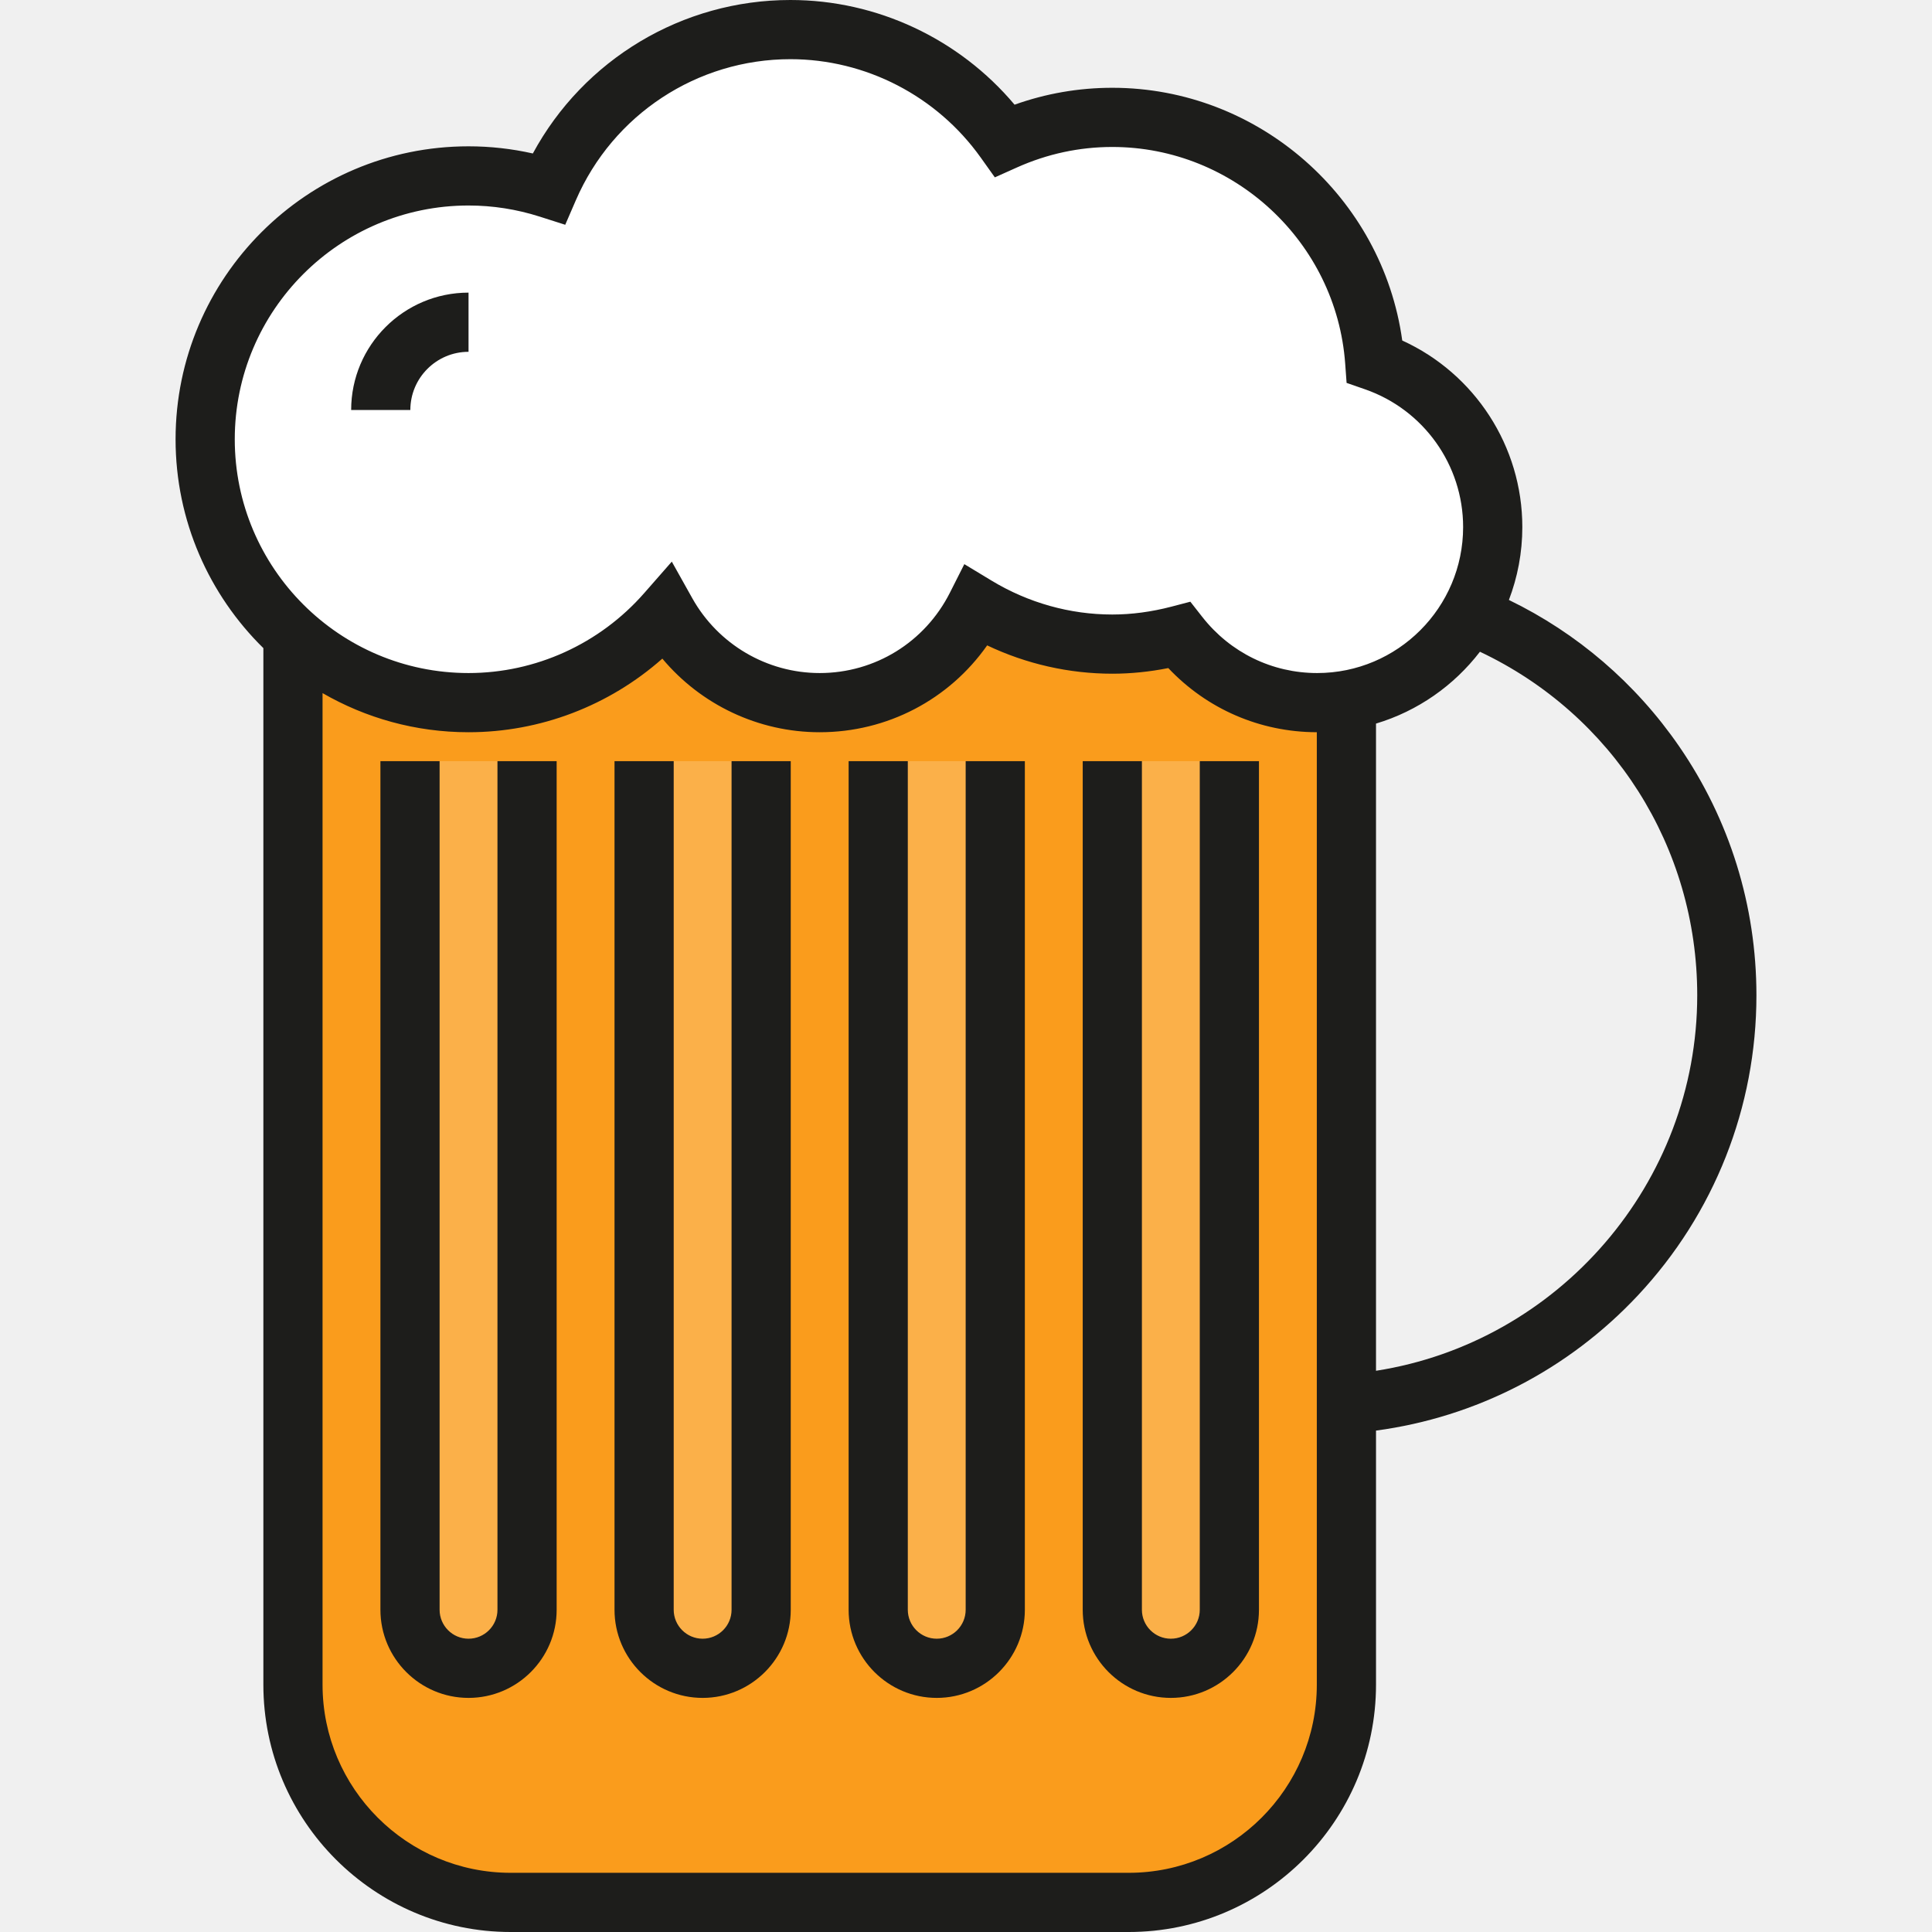
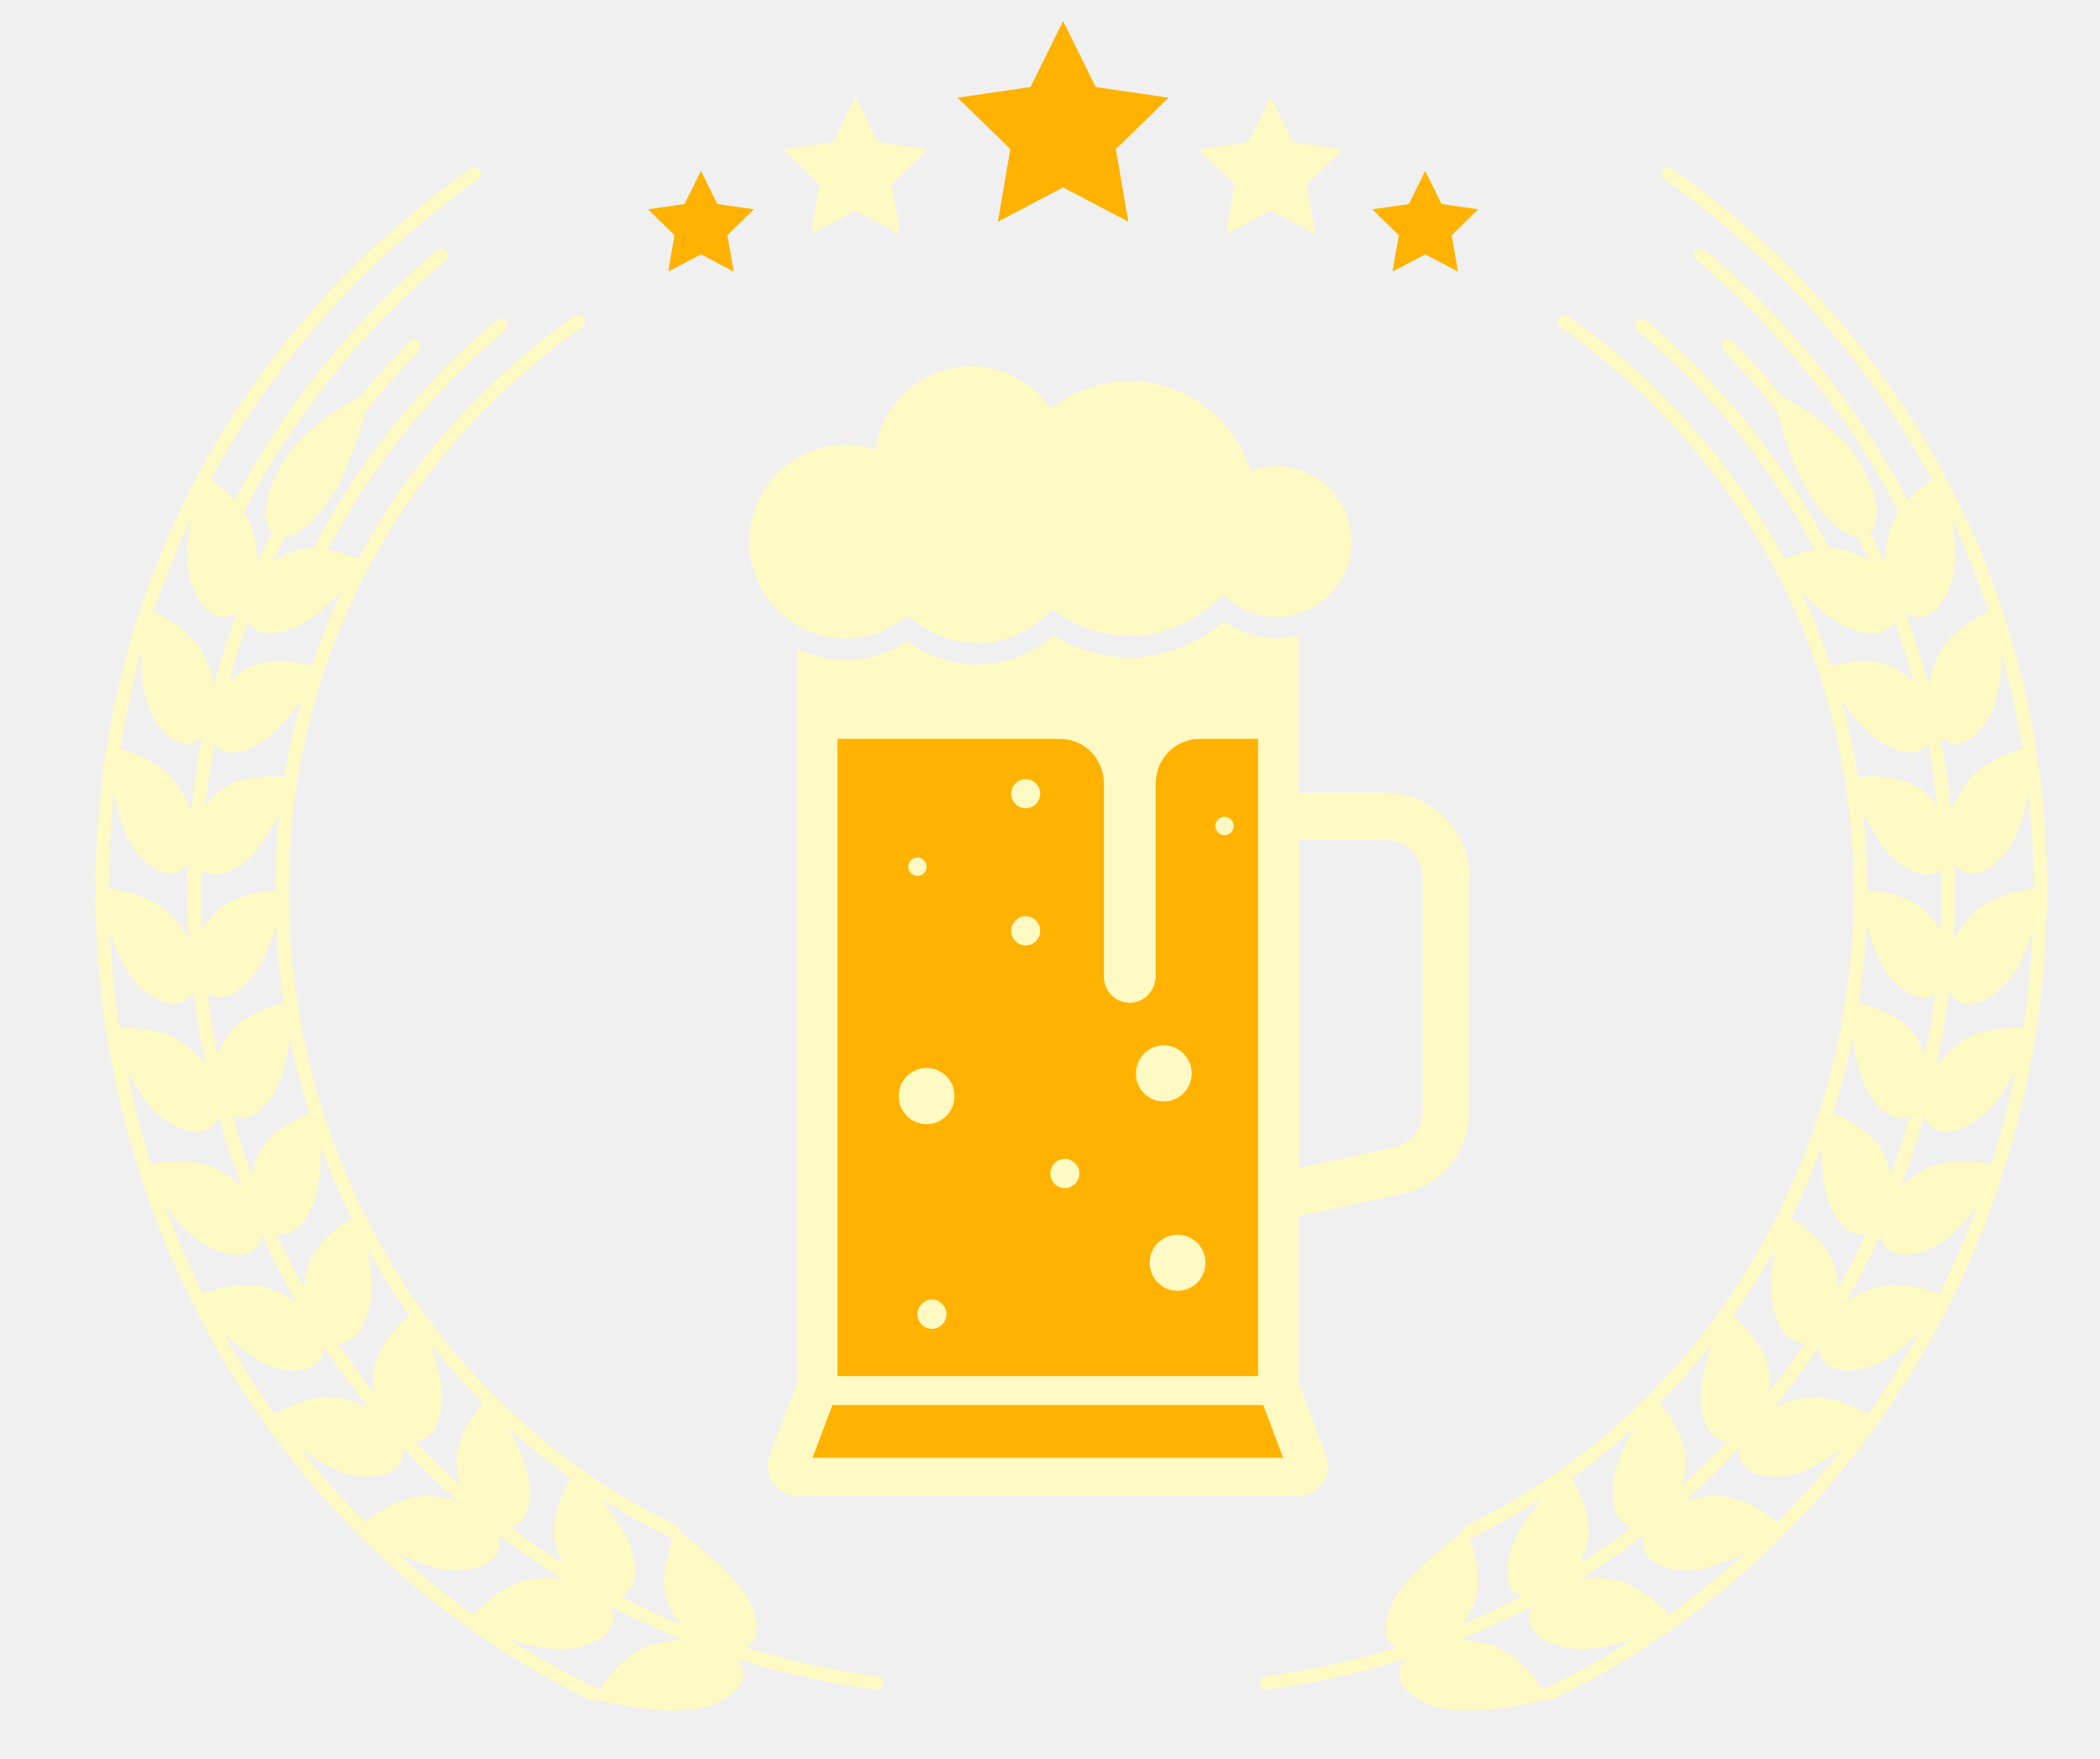
- <svg xmlns="http://www.w3.org/2000/svg" version="1.1" id="Layer_1" x="0px" y="0px" viewBox="0 0 512.001 512.001" style="enable-background:new 0 0 512.001 512.001;" xml:space="preserve">
-   <defs id="defs73" />
-   <path style="fill:#FA9C1C;" d="M349.059,186.206c-14.871,0-28.08-7.001-36.597-17.859c-5.658,1.481-11.565,2.349-17.687,2.349  c-13.202,0-25.502-3.733-36.029-10.1c-7.664,15.178-23.355,25.611-41.52,25.611c-17.458,0-32.649-9.629-40.609-23.851  c-12.793,14.591-31.519,23.851-52.449,23.851c-17.901,0-34.175-6.797-46.53-17.877v2.367v275.756  c0,31.869,25.836,57.705,57.705,57.705h163.766c31.869,0,57.705-25.836,57.705-57.705V185.509  C354.288,185.933,351.708,186.206,349.059,186.206z" id="path10" />
-   <path style="fill:#FFFFFF;" d="M124.167,46.618c7.414,0,14.548,1.177,21.251,3.319c10.722-24.76,35.354-42.094,64.052-42.094  c23.467,0,44.179,11.62,56.832,29.379c8.702-3.897,18.319-6.113,28.472-6.113c36.809,0,66.891,28.515,69.534,64.648  c18.196,6.32,31.28,23.572,31.28,43.92c0,25.698-20.832,46.53-46.53,46.53c-14.871,0-28.08-7.001-36.597-17.859  c-5.658,1.481-11.565,2.349-17.687,2.349c-13.202,0-25.502-3.733-36.029-10.1c-7.664,15.178-23.355,25.611-41.52,25.611  c-17.458,0-32.649-9.629-40.609-23.851c-12.793,14.591-31.519,23.851-52.449,23.851c-38.546,0-69.794-31.248-69.794-69.794  C54.373,77.865,85.621,46.618,124.167,46.618z" id="path12" />
-   <path style="fill:#1D1D1B;" d="M444.973,197.765c-11.523-16.718-27.006-29.997-45.098-38.771c2.291-6.007,3.558-12.516,3.558-19.318  c0-21.4-12.597-40.673-31.822-49.436c-5.244-37.935-38.077-66.976-76.836-66.976c-8.876,0-17.563,1.504-25.902,4.478  C254.178,10.269,232.403,0,209.471,0c-28.672,0-54.774,15.758-68.261,40.673c-5.594-1.261-11.302-1.898-17.043-1.898  c-42.808,0-77.637,34.828-77.637,77.637c0,21.653,8.92,41.253,23.265,55.349v274.691c0,36.143,29.405,65.549,65.549,65.549h163.765  c36.143,0,65.549-29.405,65.549-65.549v-67.329c26.525-3.553,50.953-16.111,69.419-35.845  c20.246-21.635,31.395-49.877,31.395-79.522C465.47,240.04,458.382,217.221,444.973,197.765z M62.215,116.412  c0-34.16,27.791-61.952,61.952-61.952c6.395,0,12.743,0.991,18.865,2.948l6.762,2.159l2.82-6.514  c9.832-22.701,32.15-37.369,56.856-37.369c19.95,0,38.807,9.752,50.445,26.087l3.728,5.233l5.864-2.627  c8.042-3.601,16.544-5.428,25.266-5.428c32.252,0,59.359,25.204,61.713,57.379l0.376,5.144l4.872,1.693  c15.558,5.404,26.01,20.076,26.01,36.512c0,21.332-17.355,38.687-38.687,38.687c-11.929,0-23.02-5.416-30.427-14.857l-3.176-4.049  l-4.98,1.303c-5.31,1.39-10.593,2.093-15.703,2.093c-11.216,0-22.271-3.102-31.969-8.968l-7.245-4.382l-3.816,7.557  c-6.635,13.14-19.862,21.303-34.52,21.303c-13.979,0-26.916-7.602-33.765-19.839l-5.423-9.687l-7.319,8.348  c-11.8,13.459-28.768,21.178-46.553,21.178C90.006,178.364,62.215,150.572,62.215,116.412z M299.109,496.315H135.343  c-27.494,0-49.864-22.368-49.864-49.863V183.68c11.399,6.582,24.605,10.369,38.686,10.369c18.996,0,37.241-7.014,51.364-19.508  c10.23,12.223,25.461,19.508,41.695,19.508c17.903,0,34.283-8.649,44.384-23.016c10.372,4.928,21.696,7.506,33.165,7.506  c4.875,0,9.848-0.501,14.838-1.492c10.235,10.843,24.314,16.976,39.359,17v252.405C348.971,473.946,326.602,496.315,299.109,496.315  z M364.657,363.272V191.758c11.072-3.322,20.665-10.083,27.541-19.039c35.178,16.626,57.587,51.704,57.587,91.036  C449.785,313.55,413.023,355.725,364.657,363.272z" id="path14" />
-   <g id="g24">
-     <path style="fill:#FBB049;" d="M108.657,201.716v224.892c0,8.566,6.944,15.51,15.51,15.51l0,0c8.566,0,15.51-6.944,15.51-15.51   V201.716" id="path16" />
-     <path style="fill:#FBB049;" d="M170.697,201.716v224.892c0,8.566,6.944,15.51,15.51,15.51l0,0c8.566,0,15.51-6.944,15.51-15.51   V201.716" id="path18" />
-     <path style="fill:#FBB049;" d="M232.736,201.716v224.892c0,8.566,6.944,15.51,15.51,15.51l0,0c8.566,0,15.51-6.944,15.51-15.51   V201.716" id="path20" />
-     <path style="fill:#FBB049;" d="M294.775,201.716v224.892c0,8.566,6.944,15.51,15.51,15.51l0,0c8.566,0,15.51-6.944,15.51-15.51   V201.716" id="path22" />
+ <svg xmlns="http://www.w3.org/2000/svg" version="1.1" id="svg3705" xml:space="preserve" width="418.667" height="350.667" viewBox="0 0 418.667 350.667">
+   <defs id="defs3709">
+     <clipPath clipPathUnits="userSpaceOnUse" id="clipPath3725">
+       <path d="M 0,800 H 800 V 0 H 0 Z" id="path3723" />
+     </clipPath>
+     <clipPath clipPathUnits="userSpaceOnUse" id="clipPath3733">
+       <path d="M 280.789,39.158 H 519.211 V 16.085 H 280.789 Z" id="path3731" />
+     </clipPath>
+     <clipPath clipPathUnits="userSpaceOnUse" id="clipPath3873">
+       <path d="M 0,800 H 800 V 0 H 0 Z" id="path3871" />
+     </clipPath>
+     <clipPath clipPathUnits="userSpaceOnUse" id="clipPath3925">
+       <path d="M 0,800 H 800 V 0 H 0 Z" id="path3923" />
+     </clipPath>
+     <clipPath clipPathUnits="userSpaceOnUse" id="clipPath3989">
+       <path d="M 0,800 H 800 V 0 H 0 Z" id="path3987" />
+     </clipPath>
+     <clipPath clipPathUnits="userSpaceOnUse" id="clipPath4297">
+       <path d="M 0,800 H 800 V 0 H 0 Z" id="path4295" />
+     </clipPath>
+     <clipPath clipPathUnits="userSpaceOnUse" id="clipPath4347">
+       <path d="M 0,800 H 800 V 0 H 0 Z" id="path4345" />
+     </clipPath>
+     <clipPath clipPathUnits="userSpaceOnUse" id="clipPath4455">
+       <path d="M 0,800 H 800 V 0 H 0 Z" id="path4453" />
+     </clipPath>
+     <clipPath clipPathUnits="userSpaceOnUse" id="clipPath4497">
+       <path d="M 149.465,275.929 H 275.423 V 391.411 H 149.465 Z" id="path4495" />
+     </clipPath>
+     <clipPath clipPathUnits="userSpaceOnUse" id="clipPath4561">
+       <path d="M 0,800 H 800 V 0 H 0 Z" id="path4559" />
+     </clipPath>
+     <clipPath clipPathUnits="userSpaceOnUse" id="clipPath4625">
+       <path d="M 0,800 H 800 V 0 H 0 Z" id="path4623" />
+     </clipPath>
+   </defs>
+   <g id="g3713" transform="matrix(1.333333,0,0,-1.333333,-11,1066.667)">
+     <g clip-path="url(#clipPath3989)" id="g3985" transform="matrix(1.08658,0,0,1.093468,-490.9504,4.899876)" style="stroke-width:0.917">
+       <g transform="translate(469.3186,252.3788)" id="g3991" style="stroke-width:0.917" />
+       <g transform="translate(469.3186,214.4511)" id="g3995" style="stroke-width:0.917" />
+       <g transform="translate(675.5057,252.3788)" id="g3999" style="stroke-width:0.917" />
+       <g transform="translate(675.5057,214.4511)" id="g4003" style="stroke-width:0.917" />
+       <g transform="translate(715.0694,664.2937)" id="g4007" style="stroke-width:0.917">
+         <path id="path4009" style="fill:#fff9c4;fill-opacity:1;fill-rule:nonzero;stroke:none;stroke-width:0.917" d="m 0,0 c 3.333,-5.344 3.16,-9.294 1.17,-10.277 -2.04,-1.002 -5.016,1.081 -8.078,5.982 -2.936,4.861 -4.776,13.54 -4.874,13.586 C -11.795,9.38 -3.323,5.448 0,0" />
+       </g>
+       <g transform="translate(727.8918,647.3037)" id="g4011" style="stroke-width:0.917">
+         <path id="path4013" style="fill:#fff9c4;fill-opacity:1;fill-rule:nonzero;stroke:none;stroke-width:0.917" d="m 0,0 c -1.673,-4.728 -4.53,-5.488 -6.682,-3.576 -2.182,1.941 -3.051,5.848 -1.806,10.59 1.229,4.746 7.032,8.011 7.059,7.992 C -1.302,15.031 1.821,4.736 0,0" />
+       </g>
+       <g transform="translate(713.2043,641.5358)" id="g4015" style="stroke-width:0.917">
+         <path id="path4017" style="fill:#fff9c4;fill-opacity:1;fill-rule:nonzero;stroke:none;stroke-width:0.917" d="M 0,0 C 4.19,-1.919 6.939,-0.99 7.316,1.927 7.694,4.809 5.373,8.458 0.894,10.152 -3.59,11.834 -9.482,8.522 -9.482,8.552 -9.401,8.597 -4.107,1.984 0,0" />
+       </g>
+       <g transform="translate(733.2471,629.2392)" id="g4019" style="stroke-width:0.917">
+         <path id="path4021" style="fill:#fff9c4;fill-opacity:1;fill-rule:nonzero;stroke:none;stroke-width:0.917" d="m 0,0 c -2.435,-4.35 -5.37,-4.647 -7.169,-2.445 -1.823,2.234 -2.018,6.176 0.022,10.593 2.026,4.422 8.286,6.696 8.309,6.674 C 1.282,14.832 2.573,4.341 0,0" />
+       </g>
+       <g transform="translate(717.8378,625.9057)" id="g4023" style="stroke-width:0.917">
+         <path id="path4025" style="fill:#fff9c4;fill-opacity:1;fill-rule:nonzero;stroke:none;stroke-width:0.917" d="M 0,0 C 3.801,-2.526 6.662,-2.05 7.518,0.738 8.37,3.49 6.706,7.406 2.603,9.745 -1.504,12.072 -7.855,9.763 -7.85,9.791 -7.768,9.827 -3.715,2.581 0,0" />
+       </g>
+       <g transform="translate(735.5708,610.7344)" id="g4027" style="stroke-width:0.917">
+         <path id="path4029" style="fill:#fff9c4;fill-opacity:1;fill-rule:nonzero;stroke:none;stroke-width:0.917" d="m 0,0 c -3.093,-3.883 -6.033,-3.712 -7.457,-1.268 -1.442,2.479 -1.001,6.372 1.73,10.37 2.719,4.005 9.259,5.245 9.276,5.22 C 3.664,14.317 3.22,3.857 0,0" />
+       </g>
+       <g transform="translate(719.8484,609.8947)" id="g4031" style="stroke-width:0.917">
+         <path id="path4033" style="fill:#fff9c4;fill-opacity:1;fill-rule:nonzero;stroke:none;stroke-width:0.917" d="M 0,0 C 3.345,-3.076 6.242,-3.062 7.529,-0.461 8.807,2.104 7.796,6.202 4.138,9.132 0.476,12.051 -6.154,10.788 -6.146,10.816 -6.064,10.841 -3.256,3.12 0,0" />
+       </g>
+       <g transform="translate(734.9593,592.1815)" id="g4035" style="stroke-width:0.917">
+         <path id="path4037" style="fill:#fff9c4;fill-opacity:1;fill-rule:nonzero;stroke:none;stroke-width:0.917" d="m 0,0 c -3.652,-3.336 -6.525,-2.702 -7.553,-0.069 -1.04,2.671 -0.001,6.432 3.321,9.929 3.311,3.506 9.956,3.689 9.97,3.662 C 5.845,13.503 3.769,3.293 0,0" />
+       </g>
+       <g transform="translate(719.3193,593.8422)" id="g4039" style="stroke-width:0.917">
+         <path id="path4041" style="fill:#fff9c4;fill-opacity:1;fill-rule:nonzero;stroke:none;stroke-width:0.917" d="M 0,0 C 2.825,-3.56 5.685,-4.004 7.356,-1.646 9.013,0.679 8.651,4.873 5.504,8.33 2.35,11.776 -4.385,11.582 -4.373,11.608 -4.291,11.622 -2.733,3.591 0,0" />
+       </g>
+       <g transform="translate(731.5087,573.9727)" id="g4043" style="stroke-width:0.917">
+         <path id="path4045" style="fill:#fff9c4;fill-opacity:1;fill-rule:nonzero;stroke:none;stroke-width:0.917" d="M 0,0 C -4.112,-2.719 -6.85,-1.64 -7.461,1.127 -8.078,3.93 -6.48,7.482 -2.666,10.406 1.138,13.341 7.724,12.469 7.732,12.44 7.834,12.406 4.22,2.662 0,0" />
+       </g>
+       <g transform="translate(716.3337,578.0872)" id="g4047" style="stroke-width:0.917">
+         <path id="path4049" style="fill:#fff9c4;fill-opacity:1;fill-rule:nonzero;stroke:none;stroke-width:0.917" d="m 0,0 c 2.243,-3.965 4.996,-4.857 7.005,-2.79 1.99,2.037 2.274,6.236 -0.3,10.144 -2.583,3.899 -9.257,4.773 -9.241,4.797 C -2.455,12.154 -2.148,3.984 0,0" />
+       </g>
+       <g transform="translate(725.3153,556.4999)" id="g4051" style="stroke-width:0.917">
+         <path id="path4053" style="fill:#fff9c4;fill-opacity:1;fill-rule:nonzero;stroke:none;stroke-width:0.917" d="m 0,0 c -4.477,-2.045 -7.012,-0.544 -7.189,2.293 -0.177,2.875 1.947,6.14 6.156,8.431 4.202,2.302 10.564,0.398 10.568,0.369 C 9.631,11.045 4.576,1.973 0,0" />
+       </g>
+       <g transform="translate(710.975,562.9693)" id="g4055" style="stroke-width:0.917">
+         <path id="path4057" style="fill:#fff9c4;fill-opacity:1;fill-rule:nonzero;stroke:none;stroke-width:0.917" d="M 0,0 C 1.601,-4.282 4.181,-5.6 6.482,-3.868 8.76,-2.164 9.685,1.949 7.744,6.223 5.792,10.488 -0.658,12.406 -0.639,12.428 -0.558,12.419 -1.505,4.287 0,0" />
+       </g>
+       <g transform="translate(716.4756,540.1556)" id="g4059" style="stroke-width:0.917">
+         <path id="path4061" style="fill:#fff9c4;fill-opacity:1;fill-rule:nonzero;stroke:none;stroke-width:0.917" d="m 0,0 c -4.75,-1.325 -7.019,0.563 -6.742,3.405 0.281,2.879 2.892,5.783 7.404,7.391 4.507,1.62 10.491,-1.271 10.49,-1.3 C 11.242,9.435 4.84,1.238 0,0" />
+       </g>
+       <g transform="translate(703.3266,548.8277)" id="g4063" style="stroke-width:0.917">
+         <path id="path4065" style="fill:#fff9c4;fill-opacity:1;fill-rule:nonzero;stroke:none;stroke-width:0.917" d="M 0,0 C 0.904,-4.499 3.244,-6.212 5.794,-4.856 8.317,-3.525 9.878,0.409 8.625,4.951 7.362,9.487 1.291,12.404 1.314,12.422 1.395,12.401 -0.805,4.489 0,0" />
+       </g>
+       <g transform="translate(705.0856,525.3319)" id="g4067" style="stroke-width:0.917">
+         <path id="path4069" style="fill:#fff9c4;fill-opacity:1;fill-rule:nonzero;stroke:none;stroke-width:0.917" d="m 0,0 c -4.933,-0.568 -6.873,1.662 -6.127,4.437 0.756,2.813 3.82,5.283 8.544,6.169 4.72,0.899 10.175,-2.909 10.17,-2.938 C 12.672,7.592 5.014,0.468 0,0" />
+       </g>
+       <g transform="translate(693.4716,536.0016)" id="g4071" style="stroke-width:0.917">
+         <path id="path4073" style="fill:#fff9c4;fill-opacity:1;fill-rule:nonzero;stroke:none;stroke-width:0.917" d="m 0,0 c 0.153,-4.605 2.19,-6.672 4.947,-5.729 2.724,0.925 4.914,4.583 4.406,9.285 -0.52,4.698 -6.06,8.546 -6.034,8.56 C 3.399,12.084 -0.052,4.58 0,0" />
+       </g>
+       <g transform="translate(691.2415,512.4208)" id="g4075" style="stroke-width:0.917">
+         <path id="path4077" style="fill:#fff9c4;fill-opacity:1;fill-rule:nonzero;stroke:none;stroke-width:0.917" d="m 0,0 c -5.029,0.215 -6.581,2.731 -5.35,5.365 1.246,2.669 4.727,4.637 9.576,4.773 4.846,0.149 9.626,-4.486 9.618,-4.514 C 13.923,5.536 5.101,-0.327 0,0" />
+       </g>
+       <g transform="translate(681.4933,524.8306)" id="g4079" style="stroke-width:0.917">
+         <path id="path4081" style="fill:#fff9c4;fill-opacity:1;fill-rule:nonzero;stroke:none;stroke-width:0.917" d="m 0,0 c -0.649,-4.59 1.025,-6.96 3.946,-6.46 2.885,0.488 5.699,3.77 5.986,8.514 0.274,4.742 -4.591,9.43 -4.561,9.441 C 5.451,11.449 0.751,4.549 0,0" />
+       </g>
+       <g transform="translate(675.0399,501.8146)" id="g4083" style="stroke-width:0.917">
+         <path id="path4085" style="fill:#fff9c4;fill-opacity:1;fill-rule:nonzero;stroke:none;stroke-width:0.917" d="m 0,0 c -5.04,1.012 -6.148,3.751 -4.417,6.164 1.75,2.445 5.614,3.843 10.503,3.211 4.886,-0.618 8.853,-5.967 8.84,-5.993 C 15,3.281 5.104,-1.136 0,0" />
+       </g>
+       <g transform="translate(667.475,515.6537)" id="g4087" style="stroke-width:0.917">
+         <path id="path4089" style="fill:#fff9c4;fill-opacity:1;fill-rule:nonzero;stroke:none;stroke-width:0.917" d="M 0,0 C -1.501,-4.443 -0.246,-7.056 2.799,-7.025 5.803,-7 9.233,-4.194 10.366,0.462 11.484,5.119 7.434,10.534 7.467,10.54 7.547,10.481 1.604,4.385 0,0" />
+       </g>
+       <g transform="translate(656.5767,493.9053)" id="g4091" style="stroke-width:0.917">
+         <path id="path4093" style="fill:#fff9c4;fill-opacity:1;fill-rule:nonzero;stroke:none;stroke-width:0.917" d="M 0,0 C -4.97,1.812 -5.578,4.7 -3.335,6.807 -1.067,8.944 3.146,9.707 7.992,8.301 12.838,6.909 15.855,0.982 15.839,0.958 15.907,0.845 5.025,-1.947 0,0" />
+       </g>
+       <g transform="translate(651.5001,508.8104)" id="g4095" style="stroke-width:0.917">
+         <path id="path4097" style="fill:#fff9c4;fill-opacity:1;fill-rule:nonzero;stroke:none;stroke-width:0.917" d="m 0,0 c -2.396,-4.152 -1.62,-6.938 1.511,-7.398 3.085,-0.46 7.124,1.765 9.147,6.194 C 12.667,3.227 9.567,9.235 9.602,9.235 9.68,9.163 2.502,4.077 0,0" />
+       </g>
+       <g transform="translate(661.6125,517.741)" id="g4099" style="stroke-width:0.917">
+         <path id="path4101" style="fill:none;stroke:#fff9c4;stroke-width:1.835;stroke-linecap:round;stroke-linejoin:round;stroke-miterlimit:10;stroke-dasharray:none;stroke-opacity:1" d="M 0,0 C 62.273,29.982 75.515,121.255 13.113,165.404" />
+       </g>
+       <g transform="translate(672.5676,495.4842)" id="g4103" style="stroke-width:0.917">
+         <path id="path4105" style="fill:none;stroke:#fff9c4;stroke-width:1.835;stroke-linecap:round;stroke-linejoin:round;stroke-miterlimit:10;stroke-dasharray:none;stroke-opacity:1" d="M 0,0 C 78.248,37.673 94.886,152.36 16.476,207.834" />
+       </g>
+       <g transform="translate(633.6047,496.9822)" id="g4107" style="stroke-width:0.917">
+         <path id="path4109" style="fill:none;stroke:#fff9c4;stroke-width:1.835;stroke-linecap:round;stroke-linejoin:round;stroke-miterlimit:10;stroke-dasharray:none;stroke-opacity:1" d="M 0,0 C 90.449,12.223 123.6,121.737 63.68,182.803" />
+       </g>
+       <g transform="translate(723.9321,652.6106)" id="g4111" style="stroke-width:0.917">
+         <path id="path4113" style="fill:none;stroke:#fff9c4;stroke-width:1.835;stroke-linecap:round;stroke-linejoin:round;stroke-miterlimit:10;stroke-dasharray:none;stroke-opacity:1" d="M 0,0 C -6.685,14.601 -16.751,28.169 -30.46,39.634" />
+       </g>
+       <g transform="translate(712.4547,647.3533)" id="g4115" style="stroke-width:0.917">
+         <path id="path4117" style="fill:none;stroke:#fff9c4;stroke-width:1.835;stroke-linecap:round;stroke-linejoin:round;stroke-miterlimit:10;stroke-dasharray:none;stroke-opacity:1" d="M 0,0 C -5.955,13.005 -14.92,25.091 -27.131,35.303" />
+       </g>
+       <g transform="translate(498.6068,664.2937)" id="g4119" style="stroke-width:0.917">
+         <path id="path4121" style="fill:#fff9c4;fill-opacity:1;fill-rule:nonzero;stroke:none;stroke-width:0.917" d="m 0,0 c -3.333,-5.344 -3.16,-9.294 -1.171,-10.277 2.041,-1.002 5.017,1.081 8.079,5.982 2.936,4.861 4.776,13.54 4.874,13.586 C 11.795,9.38 3.323,5.448 0,0" />
+       </g>
+       <g transform="translate(485.7843,647.3037)" id="g4123" style="stroke-width:0.917">
+         <path id="path4125" style="fill:#fff9c4;fill-opacity:1;fill-rule:nonzero;stroke:none;stroke-width:0.917" d="M 0,0 C 1.673,-4.728 4.53,-5.488 6.682,-3.576 8.864,-1.635 9.733,2.272 8.488,7.014 7.259,11.76 1.456,15.025 1.429,15.006 1.302,15.031 -1.821,4.736 0,0" />
+       </g>
+       <g transform="translate(500.4718,641.5358)" id="g4127" style="stroke-width:0.917">
+         <path id="path4129" style="fill:#fff9c4;fill-opacity:1;fill-rule:nonzero;stroke:none;stroke-width:0.917" d="m 0,0 c -4.19,-1.919 -6.939,-0.99 -7.316,1.927 -0.378,2.882 1.943,6.531 6.422,8.225 C 3.59,11.834 9.482,8.522 9.482,8.552 9.401,8.597 4.107,1.984 0,0" />
+       </g>
+       <g transform="translate(480.429,629.2392)" id="g4131" style="stroke-width:0.917">
+         <path id="path4133" style="fill:#fff9c4;fill-opacity:1;fill-rule:nonzero;stroke:none;stroke-width:0.917" d="M 0,0 C 2.435,-4.35 5.37,-4.647 7.169,-2.445 8.992,-0.211 9.187,3.731 7.147,8.148 5.121,12.57 -1.139,14.844 -1.162,14.822 -1.282,14.832 -2.573,4.341 0,0" />
+       </g>
+       <g transform="translate(495.8383,625.9057)" id="g4135" style="stroke-width:0.917">
+         <path id="path4137" style="fill:#fff9c4;fill-opacity:1;fill-rule:nonzero;stroke:none;stroke-width:0.917" d="M 0,0 C -3.801,-2.526 -6.662,-2.05 -7.518,0.738 -8.37,3.49 -6.706,7.406 -2.603,9.745 1.504,12.072 7.855,9.763 7.85,9.791 7.768,9.827 3.715,2.581 0,0" />
+       </g>
+       <g transform="translate(478.1053,610.7344)" id="g4139" style="stroke-width:0.917">
+         <path id="path4141" style="fill:#fff9c4;fill-opacity:1;fill-rule:nonzero;stroke:none;stroke-width:0.917" d="m 0,0 c 3.093,-3.883 6.033,-3.712 7.457,-1.268 1.442,2.479 1.001,6.372 -1.73,10.37 -2.719,4.005 -9.259,5.245 -9.276,5.22 C -3.664,14.317 -3.22,3.857 0,0" />
+       </g>
+       <g transform="translate(493.8277,609.8947)" id="g4143" style="stroke-width:0.917">
+         <path id="path4145" style="fill:#fff9c4;fill-opacity:1;fill-rule:nonzero;stroke:none;stroke-width:0.917" d="m 0,0 c -3.345,-3.076 -6.242,-3.062 -7.529,-0.461 -1.278,2.565 -0.267,6.663 3.391,9.593 3.662,2.919 10.292,1.656 10.284,1.684 C 6.064,10.841 3.256,3.12 0,0" />
+       </g>
+       <g transform="translate(478.7169,592.1815)" id="g4147" style="stroke-width:0.917">
+         <path id="path4149" style="fill:#fff9c4;fill-opacity:1;fill-rule:nonzero;stroke:none;stroke-width:0.917" d="M 0,0 C 3.652,-3.336 6.525,-2.702 7.553,-0.069 8.593,2.602 7.554,6.363 4.232,9.86 0.921,13.366 -5.724,13.549 -5.738,13.522 -5.845,13.503 -3.769,3.293 0,0" />
+       </g>
+       <g transform="translate(494.3569,593.8422)" id="g4151" style="stroke-width:0.917">
+         <path id="path4153" style="fill:#fff9c4;fill-opacity:1;fill-rule:nonzero;stroke:none;stroke-width:0.917" d="m 0,0 c -2.825,-3.56 -5.685,-4.004 -7.356,-1.646 -1.657,2.325 -1.295,6.519 1.852,9.976 3.154,3.446 9.889,3.252 9.877,3.278 C 4.291,11.622 2.733,3.591 0,0" />
+       </g>
+       <g transform="translate(482.1675,573.9727)" id="g4155" style="stroke-width:0.917">
+         <path id="path4157" style="fill:#fff9c4;fill-opacity:1;fill-rule:nonzero;stroke:none;stroke-width:0.917" d="M 0,0 C 4.112,-2.719 6.85,-1.64 7.461,1.127 8.078,3.93 6.48,7.482 2.666,10.406 -1.138,13.341 -7.724,12.469 -7.732,12.44 -7.834,12.406 -4.22,2.662 0,0" />
+       </g>
+       <g transform="translate(497.3424,578.0872)" id="g4159" style="stroke-width:0.917">
+         <path id="path4161" style="fill:#fff9c4;fill-opacity:1;fill-rule:nonzero;stroke:none;stroke-width:0.917" d="m 0,0 c -2.243,-3.965 -4.996,-4.857 -7.005,-2.79 -1.99,2.037 -2.274,6.236 0.3,10.144 2.583,3.899 9.257,4.773 9.241,4.797 C 2.455,12.154 2.148,3.984 0,0" />
+       </g>
+       <g transform="translate(488.3608,556.4999)" id="g4163" style="stroke-width:0.917">
+         <path id="path4165" style="fill:#fff9c4;fill-opacity:1;fill-rule:nonzero;stroke:none;stroke-width:0.917" d="M 0,0 C 4.477,-2.045 7.012,-0.544 7.189,2.293 7.366,5.168 5.243,8.433 1.033,10.724 -3.169,13.026 -9.531,11.122 -9.535,11.093 -9.631,11.045 -4.576,1.973 0,0" />
+       </g>
+       <g transform="translate(502.7011,562.9693)" id="g4167" style="stroke-width:0.917">
+         <path id="path4169" style="fill:#fff9c4;fill-opacity:1;fill-rule:nonzero;stroke:none;stroke-width:0.917" d="m 0,0 c -1.601,-4.282 -4.181,-5.6 -6.482,-3.868 -2.278,1.704 -3.203,5.817 -1.262,10.091 1.952,4.265 8.402,6.183 8.383,6.205 C 0.558,12.419 1.505,4.287 0,0" />
+       </g>
+       <g transform="translate(497.2006,540.1556)" id="g4171" style="stroke-width:0.917">
+         <path id="path4173" style="fill:#fff9c4;fill-opacity:1;fill-rule:nonzero;stroke:none;stroke-width:0.917" d="M 0,0 C 4.75,-1.325 7.019,0.563 6.742,3.405 6.461,6.284 3.85,9.188 -0.662,10.796 -5.169,12.416 -11.153,9.525 -11.152,9.496 -11.242,9.435 -4.84,1.238 0,0" />
+       </g>
+       <g transform="translate(510.3496,548.8277)" id="g4175" style="stroke-width:0.917">
+         <path id="path4177" style="fill:#fff9c4;fill-opacity:1;fill-rule:nonzero;stroke:none;stroke-width:0.917" d="m 0,0 c -0.904,-4.499 -3.244,-6.212 -5.794,-4.856 -2.523,1.331 -4.084,5.265 -2.831,9.807 1.263,4.536 7.334,7.453 7.311,7.471 C -1.395,12.401 0.805,4.489 0,0" />
+       </g>
+       <g transform="translate(508.5906,525.3319)" id="g4179" style="stroke-width:0.917">
+         <path id="path4181" style="fill:#fff9c4;fill-opacity:1;fill-rule:nonzero;stroke:none;stroke-width:0.917" d="M 0,0 C 4.933,-0.568 6.873,1.662 6.127,4.437 5.371,7.25 2.307,9.72 -2.417,10.606 -7.137,11.505 -12.592,7.697 -12.587,7.668 -12.672,7.592 -5.014,0.468 0,0" />
+       </g>
+       <g transform="translate(520.2046,536.0016)" id="g4183" style="stroke-width:0.917">
+         <path id="path4185" style="fill:#fff9c4;fill-opacity:1;fill-rule:nonzero;stroke:none;stroke-width:0.917" d="m 0,0 c -0.153,-4.605 -2.19,-6.672 -4.947,-5.729 -2.724,0.925 -4.914,4.583 -4.406,9.285 0.52,4.698 6.06,8.546 6.034,8.56 C -3.399,12.084 0.052,4.58 0,0" />
+       </g>
+       <g transform="translate(522.4346,512.4208)" id="g4187" style="stroke-width:0.917">
+         <path id="path4189" style="fill:#fff9c4;fill-opacity:1;fill-rule:nonzero;stroke:none;stroke-width:0.917" d="M 0,0 C 5.029,0.215 6.581,2.731 5.35,5.365 4.104,8.034 0.623,10.002 -4.226,10.138 -9.072,10.287 -13.852,5.652 -13.844,5.624 -13.923,5.536 -5.101,-0.327 0,0" />
+       </g>
+       <g transform="translate(532.1829,524.8306)" id="g4191" style="stroke-width:0.917">
+         <path id="path4193" style="fill:#fff9c4;fill-opacity:1;fill-rule:nonzero;stroke:none;stroke-width:0.917" d="m 0,0 c 0.649,-4.59 -1.025,-6.96 -3.946,-6.46 -2.885,0.488 -5.699,3.77 -5.986,8.514 -0.274,4.742 4.59,9.43 4.561,9.441 C -5.451,11.449 -0.751,4.549 0,0" />
+       </g>
+       <g transform="translate(538.6364,501.8146)" id="g4195" style="stroke-width:0.917">
+         <path id="path4197" style="fill:#fff9c4;fill-opacity:1;fill-rule:nonzero;stroke:none;stroke-width:0.917" d="M 0,0 C 5.04,1.012 6.148,3.751 4.417,6.164 2.667,8.609 -1.197,10.007 -6.086,9.375 -10.972,8.757 -14.939,3.408 -14.926,3.382 -15,3.281 -5.104,-1.136 0,0" />
+       </g>
+       <g transform="translate(546.2012,515.6537)" id="g4199" style="stroke-width:0.917">
+         <path id="path4201" style="fill:#fff9c4;fill-opacity:1;fill-rule:nonzero;stroke:none;stroke-width:0.917" d="M 0,0 C 1.501,-4.443 0.246,-7.056 -2.799,-7.025 -5.803,-7 -9.233,-4.194 -10.366,0.462 -11.484,5.119 -7.434,10.534 -7.467,10.54 -7.547,10.481 -1.604,4.385 0,0" />
+       </g>
+       <g transform="translate(557.0994,493.9053)" id="g4203" style="stroke-width:0.917">
+         <path id="path4205" style="fill:#fff9c4;fill-opacity:1;fill-rule:nonzero;stroke:none;stroke-width:0.917" d="M 0,0 C 4.97,1.812 5.578,4.7 3.335,6.807 1.067,8.944 -3.146,9.707 -7.992,8.301 -12.838,6.909 -15.855,0.982 -15.839,0.958 -15.907,0.845 -5.025,-1.947 0,0" />
+       </g>
+       <g transform="translate(562.176,508.8104)" id="g4207" style="stroke-width:0.917">
+         <path id="path4209" style="fill:#fff9c4;fill-opacity:1;fill-rule:nonzero;stroke:none;stroke-width:0.917" d="m 0,0 c 2.396,-4.152 1.62,-6.938 -1.511,-7.398 -3.085,-0.46 -7.124,1.765 -9.147,6.194 -2.009,4.431 1.091,10.439 1.056,10.439 C -9.68,9.163 -2.502,4.077 0,0" />
+       </g>
+       <g transform="translate(552.0636,517.741)" id="g4211" style="stroke-width:0.917">
+         <path id="path4213" style="fill:none;stroke:#fff9c4;stroke-width:1.835;stroke-linecap:round;stroke-linejoin:round;stroke-miterlimit:10;stroke-dasharray:none;stroke-opacity:1" d="M 0,0 C -62.273,29.982 -75.515,121.255 -13.113,165.404" />
+       </g>
+       <g transform="translate(541.1086,495.4842)" id="g4215" style="stroke-width:0.917">
+         <path id="path4217" style="fill:none;stroke:#fff9c4;stroke-width:1.835;stroke-linecap:round;stroke-linejoin:round;stroke-miterlimit:10;stroke-dasharray:none;stroke-opacity:1" d="M 0,0 C -78.248,37.673 -94.886,152.36 -16.476,207.834" />
+       </g>
+       <g transform="translate(580.0715,496.9822)" id="g4219" style="stroke-width:0.917">
+         <path id="path4221" style="fill:none;stroke:#fff9c4;stroke-width:1.835;stroke-linecap:round;stroke-linejoin:round;stroke-miterlimit:10;stroke-dasharray:none;stroke-opacity:1" d="M 0,0 C -90.449,12.223 -123.6,121.737 -63.68,182.803" />
+       </g>
+       <g transform="translate(489.7441,652.6106)" id="g4223" style="stroke-width:0.917">
+         <path id="path4225" style="fill:none;stroke:#fff9c4;stroke-width:1.835;stroke-linecap:round;stroke-linejoin:round;stroke-miterlimit:10;stroke-dasharray:none;stroke-opacity:1" d="M 0,0 C 6.685,14.601 16.751,28.169 30.46,39.634" />
+       </g>
+       <g transform="translate(501.2215,647.3533)" id="g4227" style="stroke-width:0.917">
+         <path id="path4229" style="fill:none;stroke:#fff9c4;stroke-width:1.835;stroke-linecap:round;stroke-linejoin:round;stroke-miterlimit:10;stroke-dasharray:none;stroke-opacity:1" d="M 0,0 C 5.954,13.005 14.92,25.091 27.131,35.303" />
+       </g>
+       <g transform="translate(651.8188,567.0639)" id="g4231" style="stroke-width:0.917">
+         <path id="path4233" style="fill:none;stroke:#fff9c4;stroke-width:6.422;stroke-linecap:butt;stroke-linejoin:miter;stroke-miterlimit:10;stroke-dasharray:none;stroke-opacity:1" d="m 0,0 -16.833,-3.606 v 52.057 h 15.086 c 4.605,0 8.339,-3.733 8.339,-8.338 V 8.154 C 6.592,4.221 3.845,0.824 0,0 Z" />
+       </g>
+       <g transform="translate(638.0919,538.1296)" id="g4235" style="stroke-width:0.917">
+         <path id="path4237" style="fill:#fff9c4;fill-opacity:1;fill-rule:nonzero;stroke:none;stroke-width:0.917" d="m 0,0 v 102.097 c -0.967,-0.243 -1.973,-0.386 -3.013,-0.386 -2.65,0 -5.167,0.824 -7.268,2.352 -3.558,-3.163 -8.176,-4.945 -12.953,-4.945 -3.732,0 -7.3,1.042 -10.421,3.031 -2.908,-2.568 -6.667,-4.012 -10.566,-4.012 -3.481,0 -6.824,1.128 -9.582,3.207 -2.509,-1.671 -5.468,-2.576 -8.499,-2.576 -2.387,0 -4.64,0.563 -6.657,1.54 V 0 l -3.801,-10.049 c -1.008,-2.665 0.961,-5.515 3.81,-5.515 h 68.941 c 2.849,0 4.818,2.85 3.81,5.515 z" />
+       </g>
+       <g transform="translate(573.9678,535.0174)" id="g4239" style="stroke-width:0.917">
+         <path id="path4241" style="fill:#ffb300;fill-opacity:1;fill-rule:nonzero;stroke:none;stroke-width:0.917" d="M 0,0 -2.733,-7.226 H 62.022 L 59.289,0 Z" />
+       </g>
+       <g transform="translate(618.4692,620.0428)" id="g4243" style="stroke-width:0.917">
+         <path id="path4245" style="fill:#ffb300;fill-opacity:1;fill-rule:nonzero;stroke:none;stroke-width:0.917" d="m 0,0 v -26.302 c 0,-1.867 -1.365,-3.534 -3.223,-3.711 -2.132,-0.203 -3.925,1.468 -3.925,3.557 V 0 c 0,3.348 -2.714,6.062 -6.062,6.062 H -43.8 v -87.14 H 14.086 V 6.062 H 6.062 C 2.714,6.062 0,3.348 0,0" />
+       </g>
+       <g transform="translate(635.0784,663.3877)" id="g4247" style="stroke-width:0.917">
+         <path id="path4249" style="fill:#fff9c4;fill-opacity:1;fill-rule:nonzero;stroke:none;stroke-width:0.917" d="M 0,0 C -1.26,0 -2.462,-0.237 -3.578,-0.652 -5.769,6.46 -12.39,11.63 -20.22,11.63 c -4.104,0 -7.869,-1.429 -10.845,-3.804 -2.381,3.523 -6.412,5.84 -10.983,5.84 -6.685,0 -12.197,-4.957 -13.101,-11.391 -1.303,0.428 -2.692,0.668 -4.139,0.668 -7.315,0 -13.246,-5.93 -13.246,-13.245 0,-7.315 5.931,-13.245 13.246,-13.245 3.271,0 6.261,1.192 8.572,3.158 2.484,-2.343 5.824,-3.789 9.509,-3.789 4.111,0 7.794,1.799 10.335,4.64 2.946,-2.285 6.635,-3.658 10.652,-3.658 5.099,0 9.671,2.205 12.856,5.697 1.87,-1.913 4.477,-3.105 7.364,-3.105 5.69,0 10.302,4.613 10.302,10.302 C 10.302,-4.612 5.69,0 0,0" />
+       </g>
+       <g transform="translate(589.6602,547.4302)" id="g4251" style="stroke-width:0.917">
+         <path id="path4253" style="fill:#fff9c4;fill-opacity:1;fill-rule:nonzero;stroke:none;stroke-width:0.917" d="m 0,0 c 0,-1.101 -0.893,-1.994 -1.994,-1.994 -1.102,0 -1.995,0.893 -1.995,1.994 0,1.101 0.893,1.994 1.995,1.994 C -0.893,1.994 0,1.101 0,0" />
+       </g>
+       <g transform="translate(607.9512,566.6763)" id="g4255" style="stroke-width:0.917">
+         <path id="path4257" style="fill:#fff9c4;fill-opacity:1;fill-rule:nonzero;stroke:none;stroke-width:0.917" d="m 0,0 c 0,-1.101 -0.893,-1.994 -1.994,-1.994 -1.102,0 -1.995,0.893 -1.995,1.994 0,1.101 0.893,1.994 1.995,1.994 C -0.893,1.994 0,1.101 0,0" />
+       </g>
+       <g transform="translate(586.9329,608.6226)" id="g4259" style="stroke-width:0.917">
+         <path id="path4261" style="fill:#fff9c4;fill-opacity:1;fill-rule:nonzero;stroke:none;stroke-width:0.917" d="m 0,0 c 0,-0.697 -0.565,-1.261 -1.261,-1.261 -0.697,0 -1.262,0.564 -1.262,1.261 0,0.697 0.565,1.261 1.262,1.261 C -0.565,1.261 0,0.697 0,0" />
+       </g>
+       <g transform="translate(629.1916,614.191)" id="g4263" style="stroke-width:0.917">
+         <path id="path4265" style="fill:#fff9c4;fill-opacity:1;fill-rule:nonzero;stroke:none;stroke-width:0.917" d="m 0,0 c 0,-0.697 -0.565,-1.261 -1.261,-1.261 -0.697,0 -1.262,0.564 -1.262,1.261 0,0.697 0.565,1.261 1.262,1.261 C -0.565,1.261 0,0.697 0,0" />
+       </g>
+       <g transform="translate(602.5662,599.8528)" id="g4267" style="stroke-width:0.917">
+         <path id="path4269" style="fill:#fff9c4;fill-opacity:1;fill-rule:nonzero;stroke:none;stroke-width:0.917" d="m 0,0 c 0,-1.101 -0.893,-1.994 -1.994,-1.994 -1.102,0 -1.995,0.893 -1.995,1.994 0,1.101 0.893,1.994 1.995,1.994 C -0.893,1.994 0,1.101 0,0" />
+       </g>
+       <g transform="translate(623.4133,580.359)" id="g4271" style="stroke-width:0.917">
+         <path id="path4273" style="fill:#fff9c4;fill-opacity:1;fill-rule:nonzero;stroke:none;stroke-width:0.917" d="m 0,0 c 0,-2.121 -1.72,-3.841 -3.841,-3.841 -2.122,0 -3.841,1.72 -3.841,3.841 0,2.121 1.719,3.841 3.841,3.841 C -1.72,3.841 0,2.121 0,0" />
+       </g>
+       <g transform="translate(590.7741,577.2621)" id="g4275" style="stroke-width:0.917">
+         <path id="path4277" style="fill:#fff9c4;fill-opacity:1;fill-rule:nonzero;stroke:none;stroke-width:0.917" d="m 0,0 c 0,-2.121 -1.72,-3.841 -3.841,-3.841 -2.122,0 -3.841,1.72 -3.841,3.841 0,2.121 1.719,3.841 3.841,3.841 C -1.72,3.841 0,2.121 0,0" />
+       </g>
+       <g transform="translate(625.3055,554.4693)" id="g4279" style="stroke-width:0.917">
+         <path id="path4281" style="fill:#fff9c4;fill-opacity:1;fill-rule:nonzero;stroke:none;stroke-width:0.917" d="m 0,0 c 0,-2.121 -1.72,-3.841 -3.841,-3.841 -2.122,0 -3.841,1.72 -3.841,3.841 0,2.121 1.719,3.841 3.841,3.841 C -1.72,3.841 0,2.121 0,0" />
+       </g>
+       <g transform="translate(602.5662,618.6061)" id="g4283" style="stroke-width:0.917">
+         <path id="path4285" style="fill:#fff9c4;fill-opacity:1;fill-rule:nonzero;stroke:none;stroke-width:0.917" d="m 0,0 c 0,-1.101 -0.893,-1.994 -1.994,-1.994 -1.102,0 -1.995,0.893 -1.995,1.994 0,1.102 0.893,1.994 1.995,1.994 C -0.893,1.994 0,1.102 0,0" />
+       </g>
+     </g>
+     <g id="g4291" transform="translate(-437.25,62.25)">
+       <g id="g4293" clip-path="url(#clipPath4297)">
+         <g id="g4299" transform="translate(631.5966,688.7081)" />
+         <g id="g4303" transform="translate(557.2239,688.7081)" />
+         <g id="g4307" transform="translate(573.4238,723.2655)">
+           <path d="m 0,0 3.336,-6.759 7.458,-1.084 -5.397,-5.261 1.274,-7.428 -6.671,3.507 -6.671,-3.507 1.274,7.428 -5.397,5.261 7.458,1.084 z" style="fill:#fff9c4;fill-opacity:1;fill-rule:nonzero;stroke:none" id="path4309" />
+         </g>
+         <g id="g4311" transform="translate(604.455,734.6154)">
+           <path d="m 0,0 4.876,-9.88 10.904,-1.585 -7.89,-7.69 1.862,-10.86 -9.752,5.127 -9.752,-5.127 1.862,10.86 -7.89,7.69 10.904,1.585 z" style="fill:#ffb300;fill-opacity:1;fill-rule:nonzero;stroke:none" id="path4313" />
+         </g>
+         <g id="g4315" transform="translate(635.4862,723.2655)">
+           <path d="m 0,0 3.336,-6.759 7.458,-1.084 -5.397,-5.261 1.274,-7.428 -6.671,3.507 -6.671,-3.507 1.274,7.428 -5.397,5.261 7.458,1.084 z" style="fill:#fff9c4;fill-opacity:1;fill-rule:nonzero;stroke:none" id="path4317" />
+         </g>
+         <g id="g4319" transform="translate(658.6052,712.2042)">
+           <path d="m 0,0 2.446,-4.957 5.47,-0.794 -3.958,-3.858 0.934,-5.448 -4.892,2.572 -4.892,-2.572 0.934,5.448 -3.958,3.858 5.47,0.794 z" style="fill:#ffb300;fill-opacity:1;fill-rule:nonzero;stroke:none" id="path4321" />
+         </g>
+         <g id="g4323" transform="translate(550.3048,712.2042)">
+           <path d="m 0,0 2.446,-4.957 5.47,-0.794 -3.958,-3.858 0.934,-5.448 -4.892,2.572 -4.892,-2.572 0.934,5.448 -3.958,3.858 5.47,0.794 z" style="fill:#ffb300;fill-opacity:1;fill-rule:nonzero;stroke:none" id="path4325" />
+         </g>
+         <g id="g4329" transform="translate(481.6385,501.6778)" />
+         <g id="g4333" transform="translate(744.9862,489.7442)" />
+       </g>
+     </g>
  </g>
-   <g id="g36">
-     <path style="fill:#1D1D1B;" d="M124.167,449.961c-12.876,0-23.352-10.476-23.352-23.352V201.716H116.5v224.892   c0,4.228,3.439,7.667,7.667,7.667c4.228,0,7.667-3.439,7.667-7.667V201.716h15.685v224.892   C147.519,439.485,137.042,449.961,124.167,449.961z" id="path26" />
-     <path style="fill:#1D1D1B;" d="M186.206,449.961c-12.876,0-23.352-10.476-23.352-23.352V201.716h15.685v224.892   c0,4.228,3.439,7.667,7.667,7.667s7.667-3.439,7.667-7.667V201.716h15.685v224.892   C209.559,439.485,199.082,449.961,186.206,449.961z" id="path28" />
-     <path style="fill:#1D1D1B;" d="M248.246,449.961c-12.876,0-23.352-10.476-23.352-23.352V201.716h15.685v224.892   c0,4.228,3.439,7.667,7.667,7.667s7.667-3.439,7.667-7.667V201.716h15.685v224.892   C271.598,439.485,261.121,449.961,248.246,449.961z" id="path30" />
-     <path style="fill:#1D1D1B;" d="M310.284,449.961c-12.876,0-23.352-10.476-23.352-23.352V201.716h15.685v224.892   c0,4.228,3.439,7.667,7.667,7.667s7.668-3.439,7.668-7.667V201.716h15.685v224.892   C333.637,439.485,323.162,449.961,310.284,449.961z" id="path32" />
-     <path style="fill:#1D1D1B;" d="M108.745,108.657H93.06c0-17.152,13.955-31.108,31.107-31.108v15.685   C115.663,93.234,108.745,100.153,108.745,108.657z" id="path34" />
-   </g>
-   <g id="g40" />
-   <g id="g42" />
-   <g id="g44" />
-   <g id="g46" />
-   <g id="g48" />
-   <g id="g50" />
-   <g id="g52" />
-   <g id="g54" />
-   <g id="g56" />
-   <g id="g58" />
-   <g id="g60" />
-   <g id="g62" />
-   <g id="g64" />
-   <g id="g66" />
-   <g id="g68" />
</svg>
